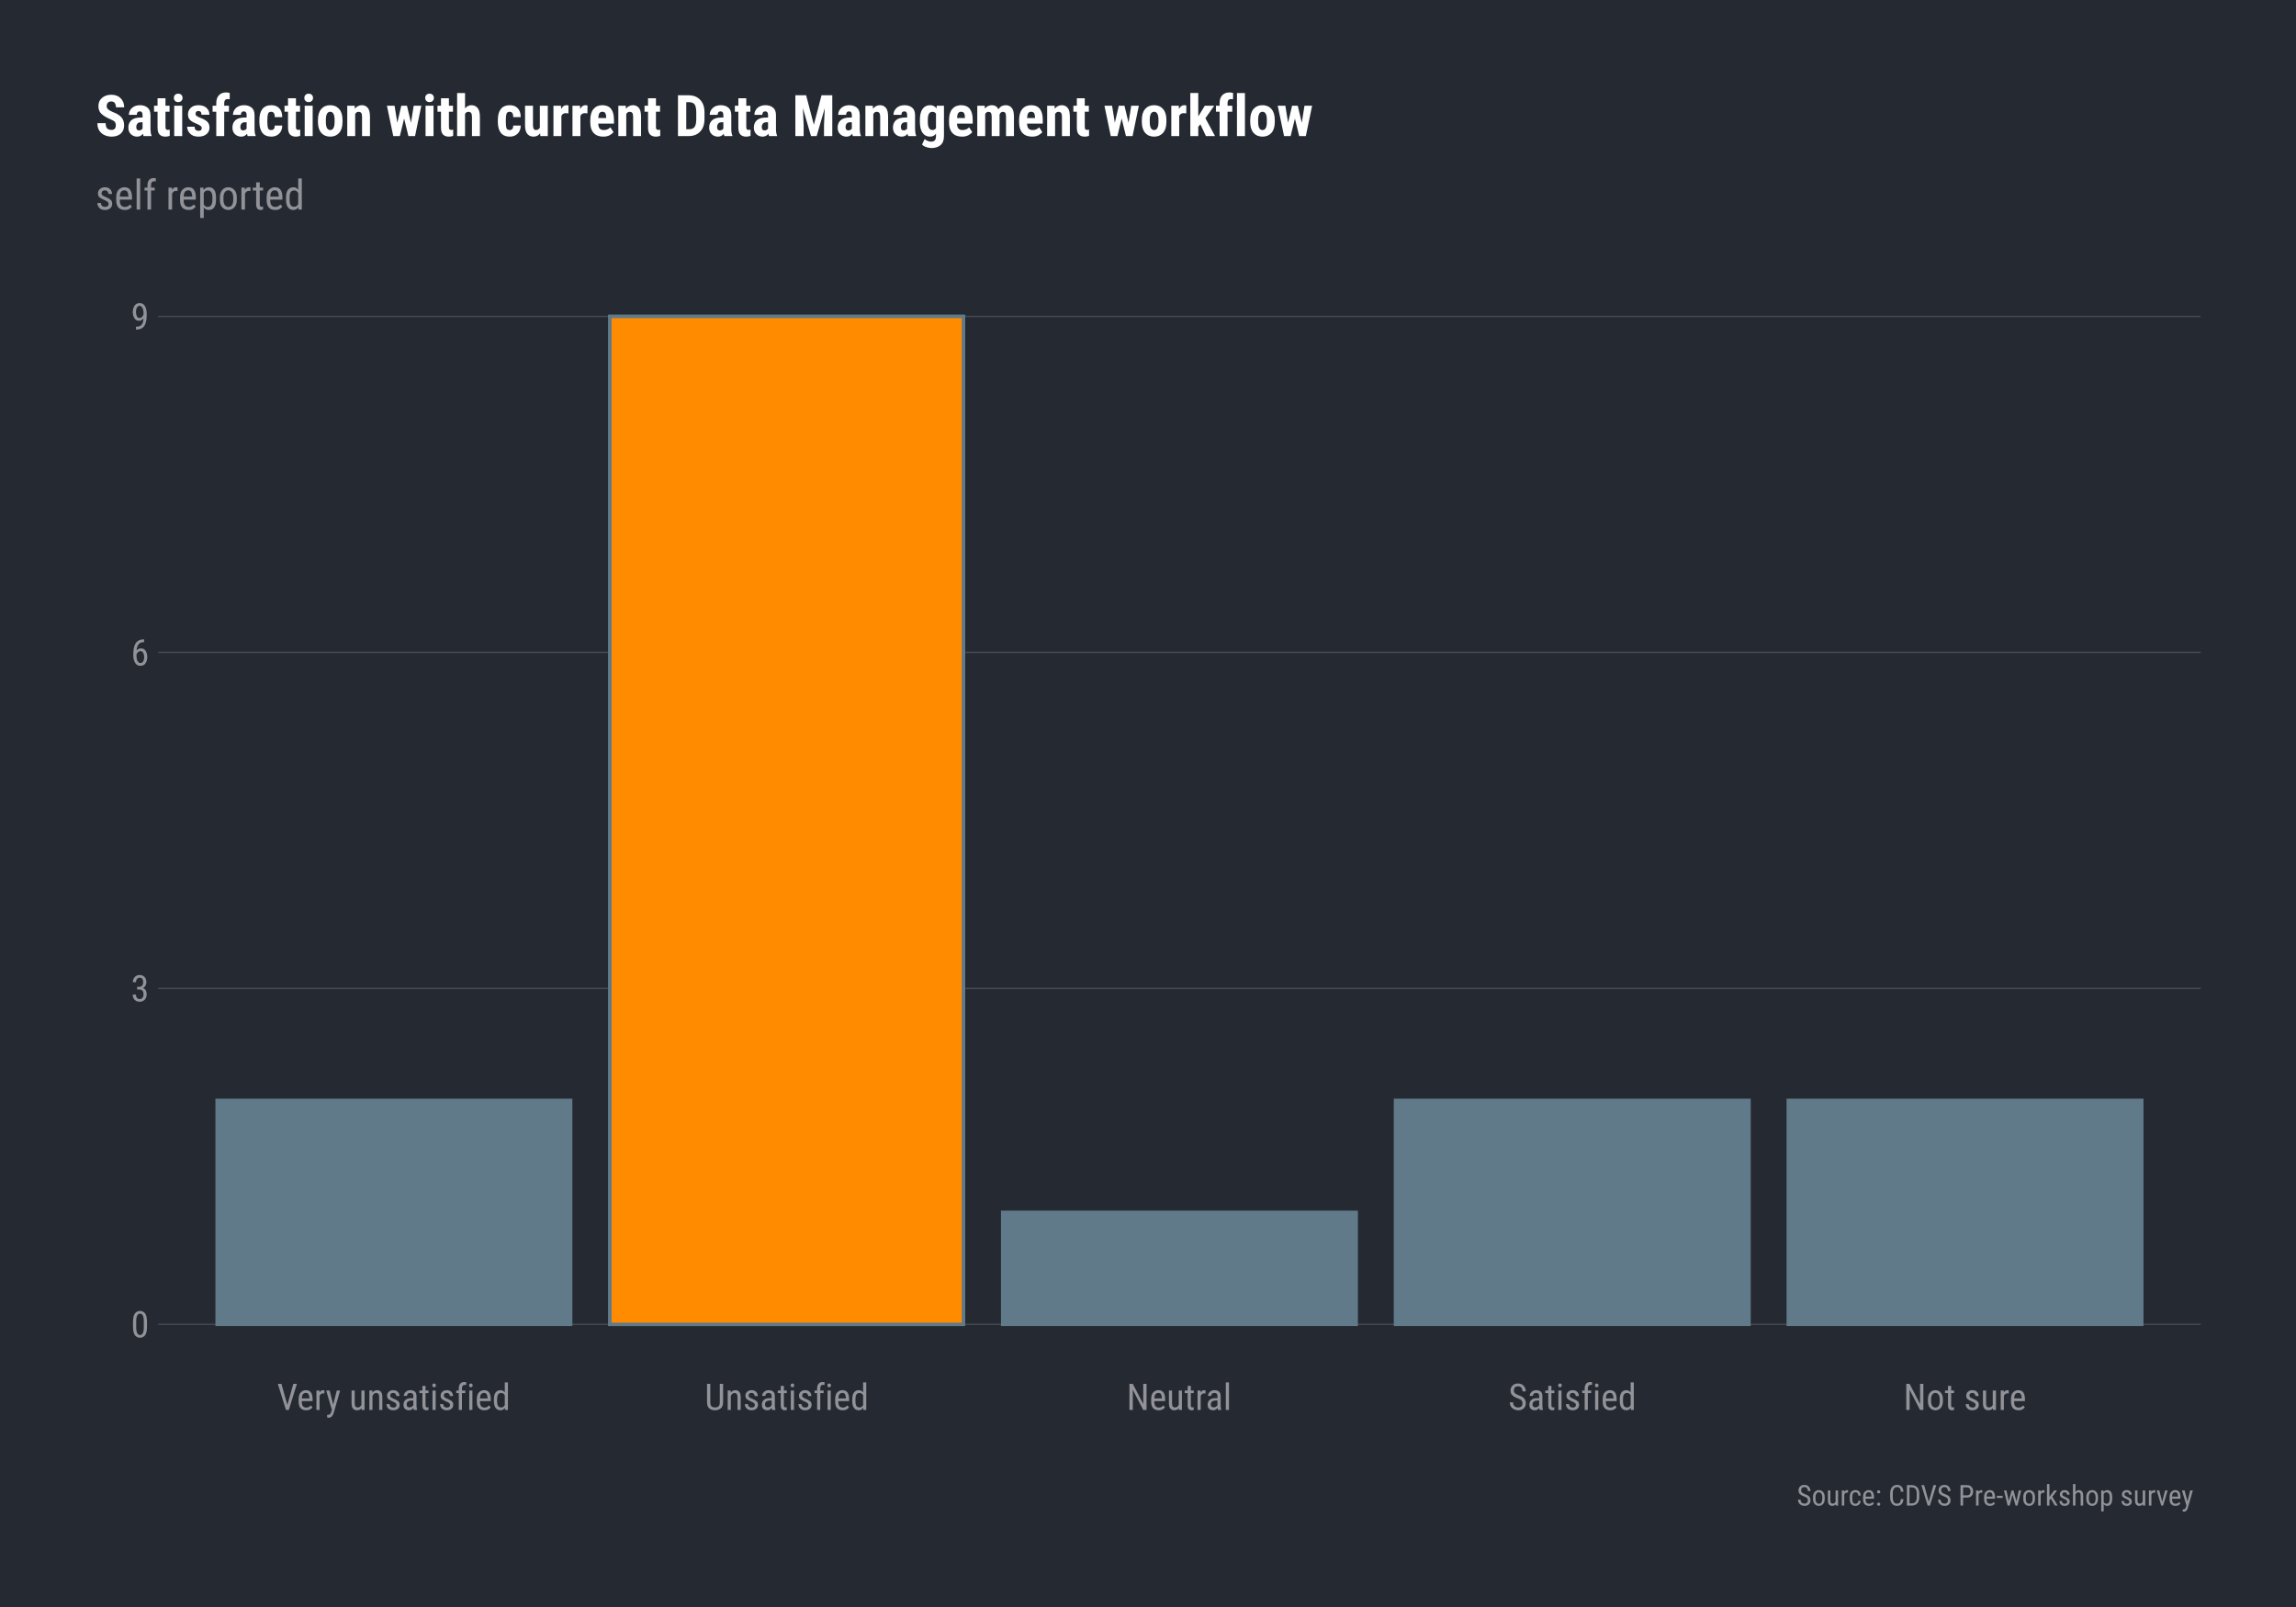
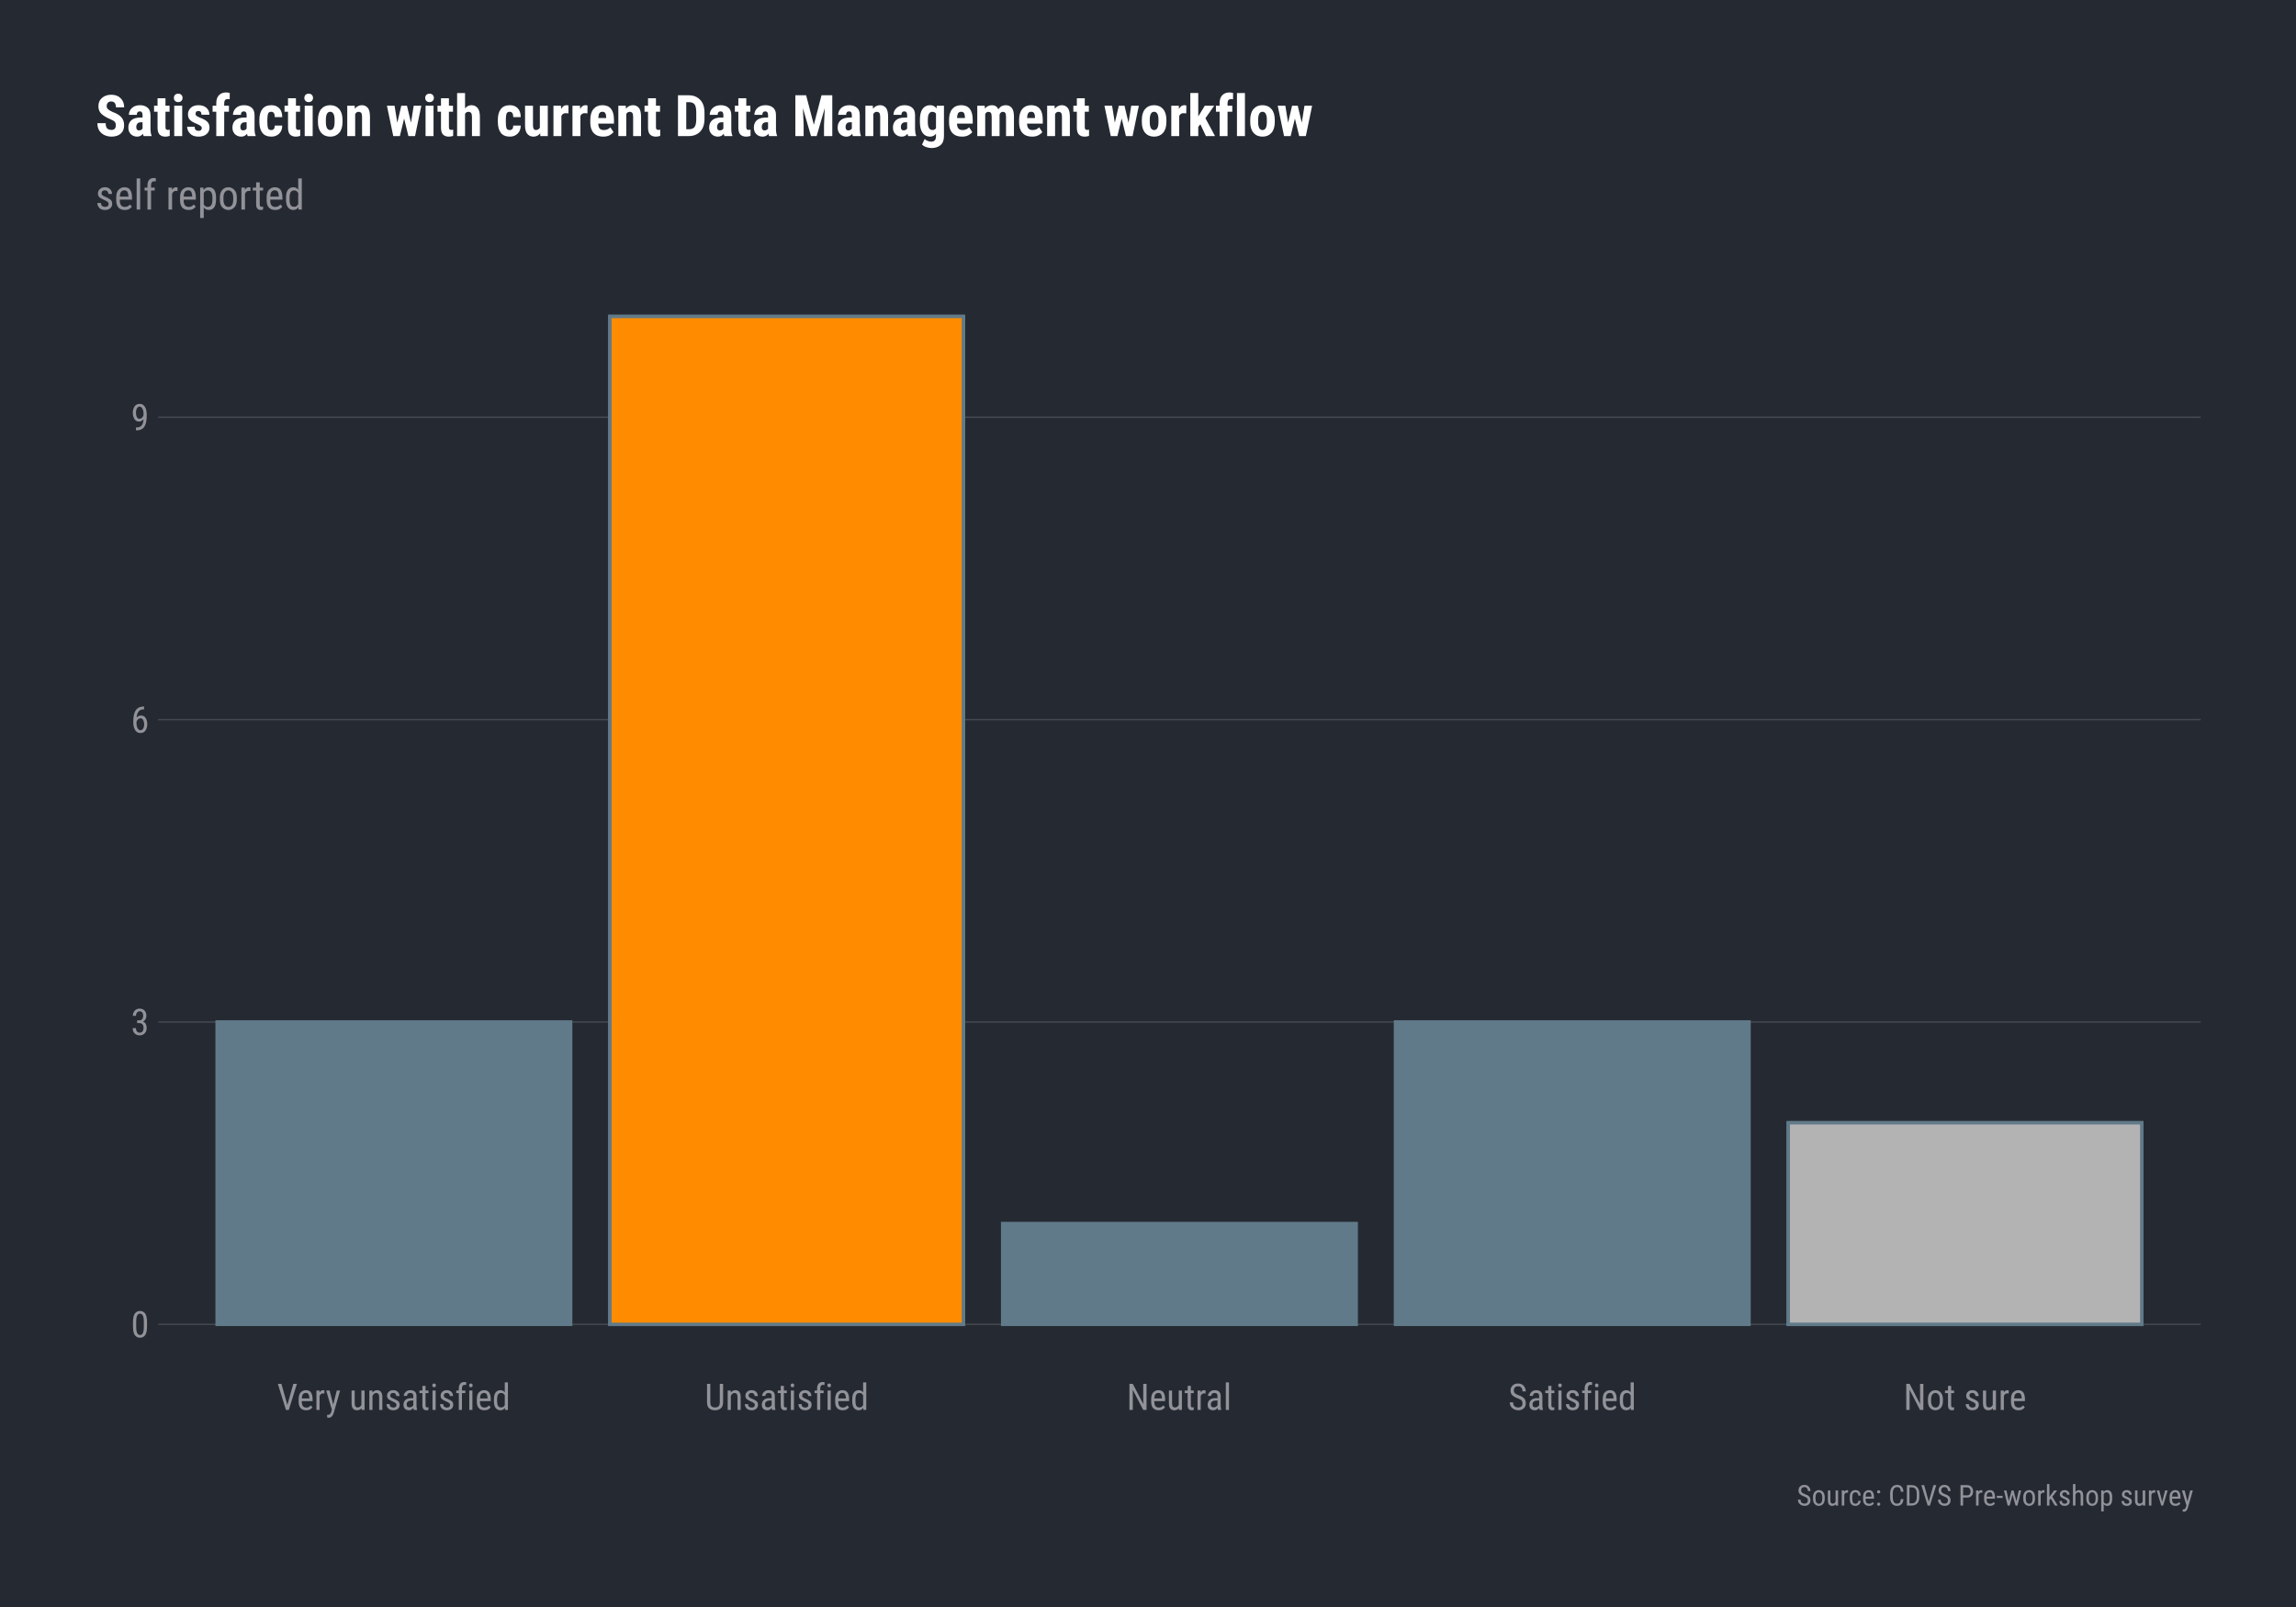
<svg xmlns="http://www.w3.org/2000/svg" viewBox="0 0 720.00 504.00">
  <defs>
    <style type="text/css">
    line, polyline, polygon, path, rect, circle {
      fill: none;
      stroke: #000000;
      stroke-linecap: round;
      stroke-linejoin: round;
      stroke-miterlimit: 10.00;
    }
  </style>
  </defs>
  <rect width="100%" height="100%" style="stroke: none; fill: #FFFFFF;" />
  <rect x="0" y="0.00" width="720.00" height="504.00" style="stroke-width: 1.12; stroke: #252A32; fill: #252A32;" />
  <defs>
    <clipPath id="cpNDkuNjF8NjkwLjExfDQzMS4xNXw4My40NQ==">
      <rect x="49.61" y="83.45" width="640.50" height="347.71" />
    </clipPath>
  </defs>
  <rect x="49.61" y="83.45" width="640.50" height="347.71" style="stroke-width: 1.12; stroke: #252A32; fill: #252A32;" clip-path="url(#cpNDkuNjF8NjkwLjExfDQzMS4xNXw4My40NQ==)" />
  <polyline points="49.61,415.35 690.11,415.35 " style="stroke-width: 0.43; stroke: #464950; stroke-linecap: butt;" clip-path="url(#cpNDkuNjF8NjkwLjExfDQzMS4xNXw4My40NQ==)" />
-   <polyline points="49.61,309.98 690.11,309.98 " style="stroke-width: 0.43; stroke: #464950; stroke-linecap: butt;" clip-path="url(#cpNDkuNjF8NjkwLjExfDQzMS4xNXw4My40NQ==)" />
-   <polyline points="49.61,204.62 690.11,204.62 " style="stroke-width: 0.43; stroke: #464950; stroke-linecap: butt;" clip-path="url(#cpNDkuNjF8NjkwLjExfDQzMS4xNXw4My40NQ==)" />
-   <polyline points="49.61,99.25 690.11,99.25 " style="stroke-width: 0.43; stroke: #464950; stroke-linecap: butt;" clip-path="url(#cpNDkuNjF8NjkwLjExfDQzMS4xNXw4My40NQ==)" />
-   <rect x="68.09" y="345.11" width="110.86" height="70.24" style="stroke-width: 1.07; stroke: #617A89; stroke-linecap: square; stroke-linejoin: miter; fill: #617A89;" clip-path="url(#cpNDkuNjF8NjkwLjExfDQzMS4xNXw4My40NQ==)" />
+   <polyline points="49.61,320.52 690.11,320.52 " style="stroke-width: 0.43; stroke: #464950; stroke-linecap: butt;" clip-path="url(#cpNDkuNjF8NjkwLjExfDQzMS4xNXw4My40NQ==)" />
+   <polyline points="49.61,225.69 690.11,225.69 " style="stroke-width: 0.43; stroke: #464950; stroke-linecap: butt;" clip-path="url(#cpNDkuNjF8NjkwLjExfDQzMS4xNXw4My40NQ==)" />
+   <polyline points="49.61,130.86 690.11,130.86 " style="stroke-width: 0.43; stroke: #464950; stroke-linecap: butt;" clip-path="url(#cpNDkuNjF8NjkwLjExfDQzMS4xNXw4My40NQ==)" />
+   <rect x="68.09" y="320.52" width="110.86" height="94.83" style="stroke-width: 1.07; stroke: #617A89; stroke-linecap: square; stroke-linejoin: miter; fill: #617A89;" clip-path="url(#cpNDkuNjF8NjkwLjExfDQzMS4xNXw4My40NQ==)" />
  <rect x="191.26" y="99.25" width="110.86" height="316.10" style="stroke-width: 1.07; stroke: #617A89; stroke-linecap: square; stroke-linejoin: miter; fill: #617A89;" clip-path="url(#cpNDkuNjF8NjkwLjExfDQzMS4xNXw4My40NQ==)" />
-   <rect x="314.43" y="380.23" width="110.86" height="35.12" style="stroke-width: 1.07; stroke: #617A89; stroke-linecap: square; stroke-linejoin: miter; fill: #617A89;" clip-path="url(#cpNDkuNjF8NjkwLjExfDQzMS4xNXw4My40NQ==)" />
-   <rect x="437.61" y="345.11" width="110.86" height="70.24" style="stroke-width: 1.07; stroke: #617A89; stroke-linecap: square; stroke-linejoin: miter; fill: #617A89;" clip-path="url(#cpNDkuNjF8NjkwLjExfDQzMS4xNXw4My40NQ==)" />
-   <rect x="560.78" y="345.11" width="110.86" height="70.24" style="stroke-width: 1.07; stroke: #617A89; stroke-linecap: square; stroke-linejoin: miter; fill: #617A89;" clip-path="url(#cpNDkuNjF8NjkwLjExfDQzMS4xNXw4My40NQ==)" />
+   <rect x="314.43" y="383.74" width="110.86" height="31.61" style="stroke-width: 1.07; stroke: #617A89; stroke-linecap: square; stroke-linejoin: miter; fill: #617A89;" clip-path="url(#cpNDkuNjF8NjkwLjExfDQzMS4xNXw4My40NQ==)" />
+   <rect x="437.61" y="320.52" width="110.86" height="94.83" style="stroke-width: 1.07; stroke: #617A89; stroke-linecap: square; stroke-linejoin: miter; fill: #617A89;" clip-path="url(#cpNDkuNjF8NjkwLjExfDQzMS4xNXw4My40NQ==)" />
+   <rect x="560.78" y="352.13" width="110.86" height="63.22" style="stroke-width: 1.07; stroke: #617A89; stroke-linecap: square; stroke-linejoin: miter; fill: #617A89;" clip-path="url(#cpNDkuNjF8NjkwLjExfDQzMS4xNXw4My40NQ==)" />
  <rect x="191.26" y="99.25" width="110.86" height="316.10" style="stroke-width: 1.07; stroke: #617A89; stroke-linecap: square; stroke-linejoin: miter; fill: #FF8C00;" clip-path="url(#cpNDkuNjF8NjkwLjExfDQzMS4xNXw4My40NQ==)" />
+   <rect x="560.78" y="352.13" width="110.86" height="63.22" style="stroke-width: 1.07; stroke: #617A89; stroke-linecap: square; stroke-linejoin: miter; fill: #B3B3B3;" clip-path="url(#cpNDkuNjF8NjkwLjExfDQzMS4xNXw4My40NQ==)" />
  <defs>
    <clipPath id="cpMC4wMHw3MjAuMDB8NTA0LjAwfDAuMDA=">
      <rect x="0.00" y="0.00" width="720.00" height="504.00" />
    </clipPath>
  </defs>
  <g clip-path="url(#cpMC4wMHw3MjAuMDB8NTA0LjAwfDAuMDA=)">
    <text x="41.07" y="419.44" style="font-size: 11.50px; fill: #929299; font-family: Roboto Condensed;" textLength="5.68px" lengthAdjust="spacingAndGlyphs">0</text>
  </g>
  <g clip-path="url(#cpMC4wMHw3MjAuMDB8NTA0LjAwfDAuMDA=)">
-     <text x="41.07" y="314.07" style="font-size: 11.50px; fill: #929299; font-family: Roboto Condensed;" textLength="5.68px" lengthAdjust="spacingAndGlyphs">3</text>
+     <text x="41.07" y="324.61" style="font-size: 11.50px; fill: #929299; font-family: Roboto Condensed;" textLength="5.68px" lengthAdjust="spacingAndGlyphs">3</text>
  </g>
  <g clip-path="url(#cpMC4wMHw3MjAuMDB8NTA0LjAwfDAuMDA=)">
-     <text x="41.07" y="208.71" style="font-size: 11.50px; fill: #929299; font-family: Roboto Condensed;" textLength="5.68px" lengthAdjust="spacingAndGlyphs">6</text>
+     <text x="41.07" y="229.78" style="font-size: 11.50px; fill: #929299; font-family: Roboto Condensed;" textLength="5.68px" lengthAdjust="spacingAndGlyphs">6</text>
  </g>
  <g clip-path="url(#cpMC4wMHw3MjAuMDB8NTA0LjAwfDAuMDA=)">
-     <text x="41.07" y="103.34" style="font-size: 11.50px; fill: #929299; font-family: Roboto Condensed;" textLength="5.68px" lengthAdjust="spacingAndGlyphs">9</text>
+     <text x="41.07" y="134.95" style="font-size: 11.50px; fill: #929299; font-family: Roboto Condensed;" textLength="5.68px" lengthAdjust="spacingAndGlyphs">9</text>
  </g>
  <g clip-path="url(#cpMC4wMHw3MjAuMDB8NTA0LjAwfDAuMDA=)">
    <text x="86.89" y="442.19" style="font-size: 11.50px; fill: #929299; font-family: Roboto Condensed;" textLength="73.25px" lengthAdjust="spacingAndGlyphs">Very unsatisfied</text>
  </g>
  <g clip-path="url(#cpMC4wMHw3MjAuMDB8NTA0LjAwfDAuMDA=)">
    <text x="220.99" y="442.19" style="font-size: 11.50px; fill: #929299; font-family: Roboto Condensed;" textLength="51.40px" lengthAdjust="spacingAndGlyphs">Unsatisfied</text>
  </g>
  <g clip-path="url(#cpMC4wMHw3MjAuMDB8NTA0LjAwfDAuMDA=)">
    <text x="353.31" y="442.19" style="font-size: 11.50px; fill: #929299; font-family: Roboto Condensed;" textLength="33.10px" lengthAdjust="spacingAndGlyphs">Neutral</text>
  </g>
  <g clip-path="url(#cpMC4wMHw3MjAuMDB8NTA0LjAwfDAuMDA=)">
    <text x="472.99" y="442.19" style="font-size: 11.50px; fill: #929299; font-family: Roboto Condensed;" textLength="40.10px" lengthAdjust="spacingAndGlyphs">Satisfied</text>
  </g>
  <g clip-path="url(#cpMC4wMHw3MjAuMDB8NTA0LjAwfDAuMDA=)">
    <text x="596.91" y="442.19" style="font-size: 11.50px; fill: #929299; font-family: Roboto Condensed;" textLength="38.60px" lengthAdjust="spacingAndGlyphs">Not sure</text>
  </g>
  <g clip-path="url(#cpMC4wMHw3MjAuMDB8NTA0LjAwfDAuMDA=)">
    <text x="29.89" y="65.73" style="font-size: 13.00px; fill: #929299; font-family: Roboto Condensed;" textLength="65.39px" lengthAdjust="spacingAndGlyphs">self reported</text>
  </g>
  <g clip-path="url(#cpMC4wMHw3MjAuMDB8NTA0LjAwfDAuMDA=)">
    <text x="29.89" y="42.68" style="font-size: 18.00px; font-weight: bold; fill: #FFFFFF; font-family: Roboto Condensed;" textLength="381.91px" lengthAdjust="spacingAndGlyphs">Satisfaction with current Data Management workflow</text>
  </g>
  <g clip-path="url(#cpMC4wMHw3MjAuMDB8NTA0LjAwfDAuMDA=)">
    <text x="563.45" y="472.19" style="font-size: 9.00px; fill: #929299; font-family: Roboto Condensed;" textLength="126.66px" lengthAdjust="spacingAndGlyphs">Source:  CDVS Pre-workshop survey</text>
  </g>
</svg>
